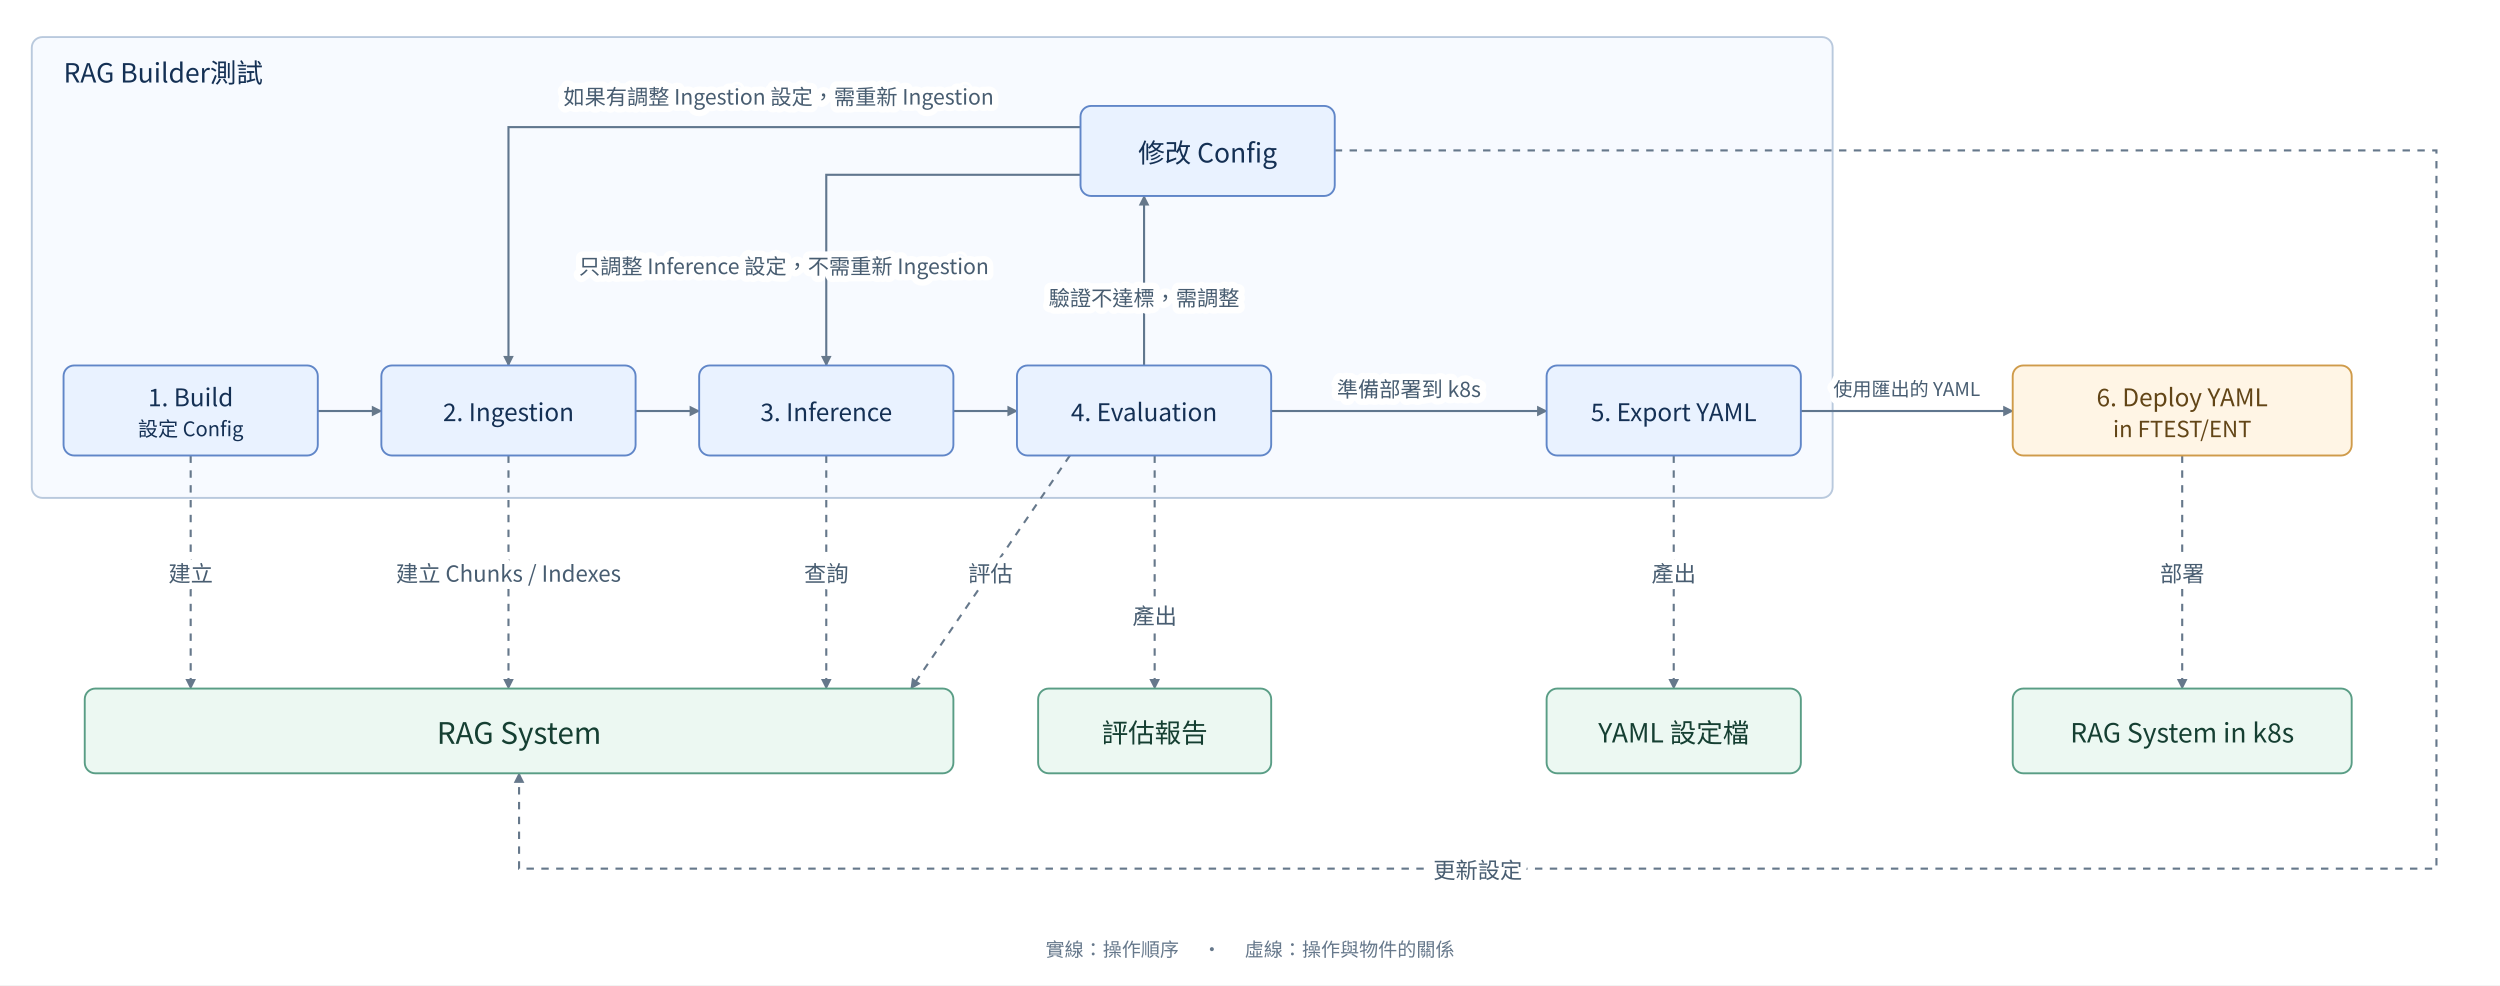
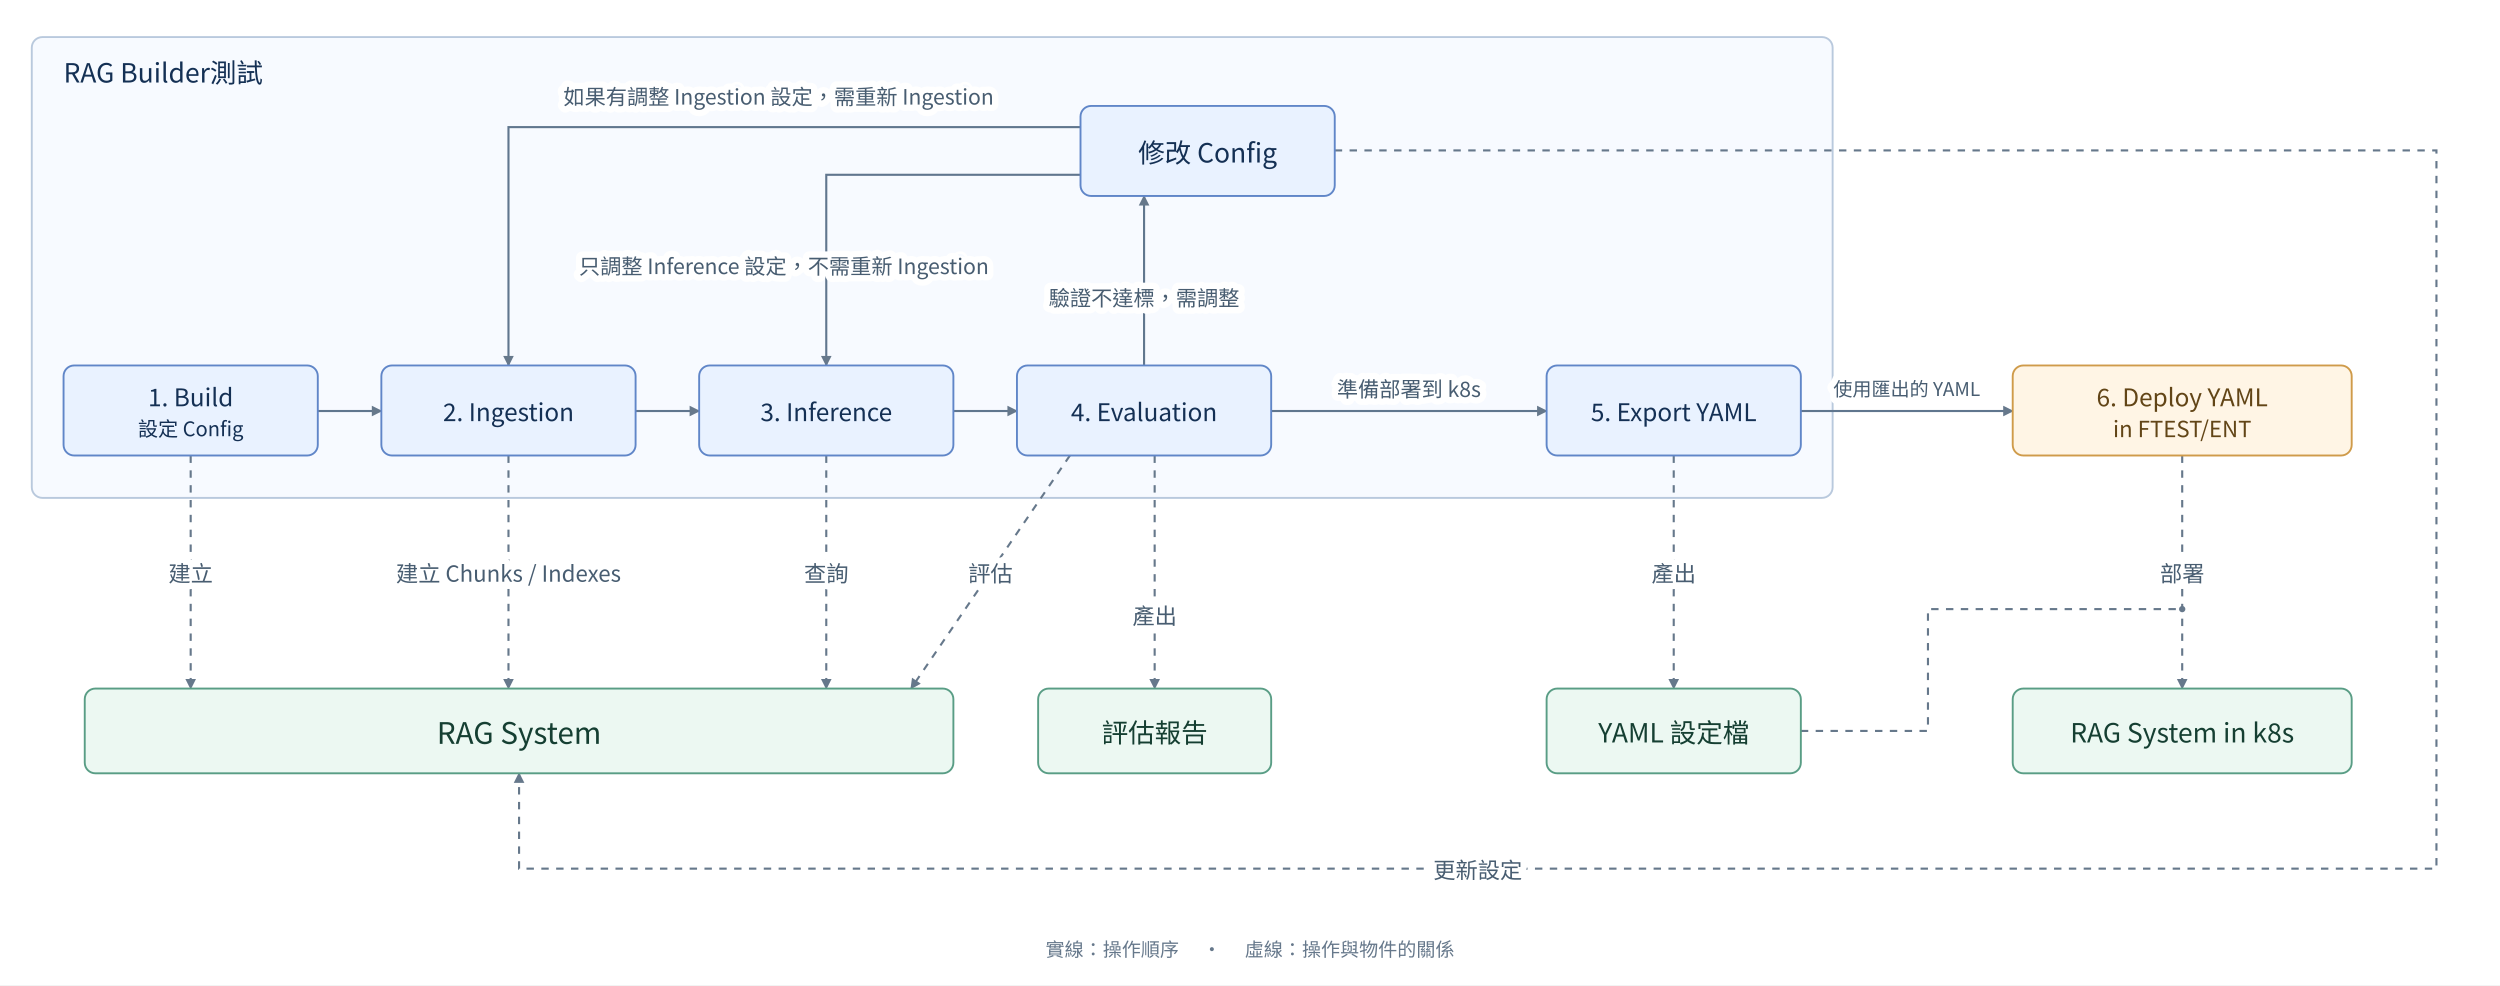
<svg xmlns="http://www.w3.org/2000/svg" width="2360" height="930" viewBox="0 0 2360 930" role="img" aria-labelledby="title desc">
  <defs>
    <marker id="arrow" markerWidth="10" markerHeight="10" refX="9" refY="5" orient="auto" markerUnits="userSpaceOnUse">
      <path d="M0,0 L10,5 L0,10 Z" fill="#66788b" />
    </marker>
  </defs>
  <style>
    text { font-family: 'Noto Sans CJK TC', 'Noto Sans TC', 'Microsoft JhengHei', sans-serif; font-weight: 400; text-anchor: middle; dominant-baseline: central; fill: #143054; }
    .step rect { fill: #e9f2ff; stroke: #6086c8; }
    .object rect { fill: #ecf8f2; stroke: #599d85; }
    .object text { fill: #153f32; }
    .deploy rect { fill: #fff5e5; stroke: #cf9b4a; }
    .deploy text { fill: #624516; }
    .node rect { stroke-width: 1.8; }
    .edge { fill: none; stroke: #60768e; stroke-width: 2; marker-end: url(#arrow); }
    .relation { stroke: #66788b; stroke-dasharray: 7 7; }
    .edge-label { fill: #485d71; stroke: white; stroke-width: 12; stroke-linejoin: round; paint-order: stroke fill; }
  </style>
  <rect width="2360" height="930" fill="white" />
  <g id="BUILDER">
    <rect x="30" y="35" width="1700" height="435" rx="10" fill="#f7faff" stroke="#b9c9dd" stroke-width="1.8" />
    <text x="60" y="67" font-size="25" style="text-anchor:start">RAG Builder測試</text>
  </g>
  <path id="edge-B-I" data-source="B" data-target="I" data-label="" class="edge" d="M300,388 L360,388" />
  <path id="edge-I-Q" data-source="I" data-target="Q" data-label="" class="edge" d="M600,388 L660,388" />
  <path id="edge-Q-E" data-source="Q" data-target="E" data-label="" class="edge" d="M900,388 L960,388" />
  <path id="edge-E-X" data-source="E" data-target="X" data-label="準備部署到 k8s" class="edge" d="M1200,388 L1460,388" />
  <path id="edge-E-C" data-source="E" data-target="C" data-label="驗證不達標，需調整" class="edge" d="M1080,345 L1080,185" />
  <path id="edge-C-I" data-source="C" data-target="I" data-label="如果有調整 Ingestion 設定，需重新 Ingestion" class="edge" d="M1020,120 L480,120 L480,345" />
  <path id="edge-C-Q" data-source="C" data-target="Q" data-label="只調整 Inference 設定，不需重新 Ingestion" class="edge" d="M1020,165 L780,165 L780,345" />
  <path id="edge-X-D" data-source="X" data-target="D" data-label="使用匯出的 YAML" class="edge" d="M1700,388 L1900,388" />
  <path id="edge-D-K" data-source="D" data-target="K" data-label="部署" class="edge relation" d="M2060,430 L2060,650" />
  <path id="edge-B-S" data-source="B" data-target="S" data-label="建立" class="edge relation" d="M180,430 L180,650" />
  <path id="edge-I-S" data-source="I" data-target="S" data-label="建立 Chunks / Indexes" class="edge relation" d="M480,430 L480,650" />
  <path id="edge-Q-S" data-source="Q" data-target="S" data-label="查詢" class="edge relation" d="M780,430 L780,650" />
  <path id="edge-E-S" data-source="E" data-target="S" data-label="評估" class="edge relation" d="M1010,430 L860,650" />
  <path id="edge-C-S" data-source="C" data-target="S" data-label="更新設定" class="edge relation" d="M1260,142 L2300,142 L2300,820 L490,820 L490,730" />
  <path id="edge-E-R" data-source="E" data-target="R" data-label="產出" class="edge relation" d="M1090,430 L1090,650" />
  <path id="edge-X-Y" data-source="X" data-target="Y" data-label="產出" class="edge relation" d="M1580,430 L1580,650" />
+   <path id="edge-Y-K" data-source="Y" data-target="K" data-label="" data-joins="edge-D-K" class="edge relation" style="marker-end:none" d="M1700,690 L1820,690 L1820,575 L2060,575" />
+   <circle cx="2060" cy="575" r="3" fill="#66788b" />
  <g id="B" class="node step" data-label="1. Build（設定 Config）">
    <rect x="60" y="345" width="240" height="85" rx="10" />
    <text x="180.0" y="373.5" font-size="23">1. Build</text>
    <text x="180.0" y="403.5" font-size="19">設定 Config</text>
  </g>
  <g id="I" class="node step" data-label="2. Ingestion">
    <rect x="360" y="345" width="240" height="85" rx="10" />
    <text x="480.0" y="387.5" font-size="23">2. Ingestion</text>
  </g>
  <g id="Q" class="node step" data-label="3. Inference">
    <rect x="660" y="345" width="240" height="85" rx="10" />
    <text x="780.0" y="387.5" font-size="23">3. Inference</text>
  </g>
  <g id="E" class="node step" data-label="4. Evaluation">
    <rect x="960" y="345" width="240" height="85" rx="10" />
    <text x="1080.0" y="387.5" font-size="23">4. Evaluation</text>
  </g>
  <g id="X" class="node step" data-label="5. Export YAML">
    <rect x="1460" y="345" width="240" height="85" rx="10" />
    <text x="1580.0" y="387.5" font-size="23">5. Export YAML</text>
  </g>
  <g id="C" class="node step" data-label="修改 Config">
    <rect x="1020" y="100" width="240" height="85" rx="10" />
    <text x="1140.0" y="142.5" font-size="25">修改 Config</text>
  </g>
  <g id="D" class="node deploy" data-label="6. Deploy YAML in FTEST/ENT">
    <rect x="1900" y="345" width="320" height="85" rx="10" />
    <text x="2060.0" y="373.5" font-size="23">6. Deploy YAML</text>
    <text x="2060.0" y="403.5" font-size="21">in FTEST/ENT</text>
  </g>
  <g id="S" class="node object" data-label="RAG System">
    <rect x="80" y="650" width="820" height="80" rx="10" />
    <text x="490.0" y="690.0" font-size="28">RAG System</text>
  </g>
  <g id="R" class="node object" data-label="評估報告">
    <rect x="980" y="650" width="220" height="80" rx="10" />
    <text x="1090.0" y="690.0" font-size="25">評估報告</text>
  </g>
  <g id="Y" class="node object" data-label="YAML 設定檔">
    <rect x="1460" y="650" width="240" height="80" rx="10" />
    <text x="1580.0" y="690.0" font-size="25">YAML 設定檔</text>
  </g>
  <g id="K" class="node object" data-label="RAG System in k8s">
    <rect x="1900" y="650" width="320" height="80" rx="10" />
    <text x="2060.0" y="690.0" font-size="25">RAG System in k8s</text>
  </g>
  <text class="edge-label" x="1330" y="366" font-size="20">準備部署到 k8s</text>
  <text class="edge-label" x="1080" y="280" font-size="20">驗證不達標，需調整</text>
  <text class="edge-label" x="735" y="90" font-size="20">如果有調整 Ingestion 設定，需重新 Ingestion</text>
  <text class="edge-label" x="740" y="250" font-size="20">只調整 Inference 設定，不需重新 Ingestion</text>
  <text class="edge-label" x="1800" y="366" font-size="18">使用匯出的 YAML</text>
  <text class="edge-label" x="2060" y="540" font-size="21">部署</text>
  <text class="edge-label" x="180" y="540" font-size="21">建立</text>
  <text class="edge-label" x="480" y="540" font-size="21">建立 Chunks / Indexes</text>
  <text class="edge-label" x="780" y="540" font-size="21">查詢</text>
  <text class="edge-label" x="935" y="540" font-size="21">評估</text>
  <text class="edge-label" x="1395" y="820" font-size="21">更新設定</text>
  <text class="edge-label" x="1090" y="580" font-size="21">產出</text>
  <text class="edge-label" x="1580" y="540" font-size="21">產出</text>
  <text x="1180" y="895" font-size="18" style="fill:#66788b">實線：操作順序　 ·　 虛線：操作與物件的關係</text>
</svg>
